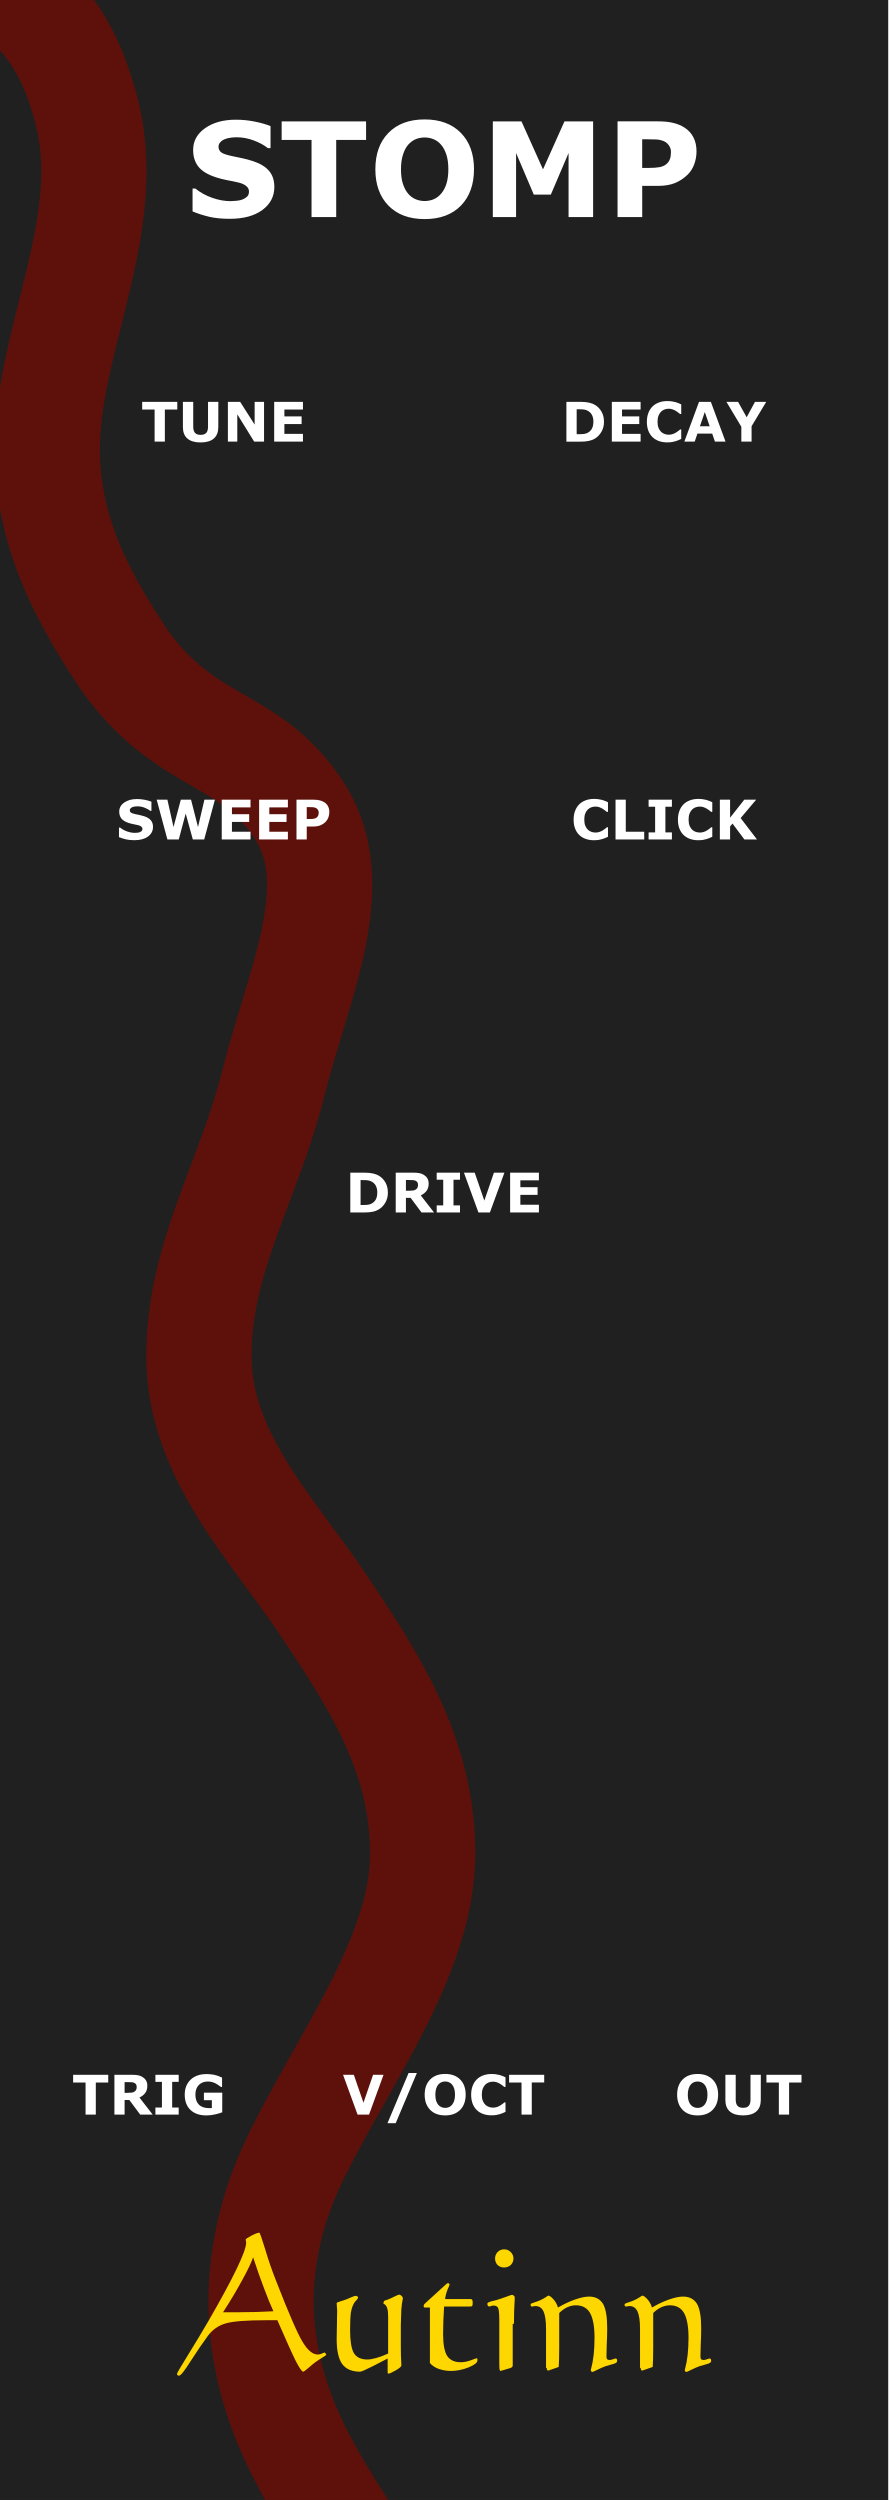
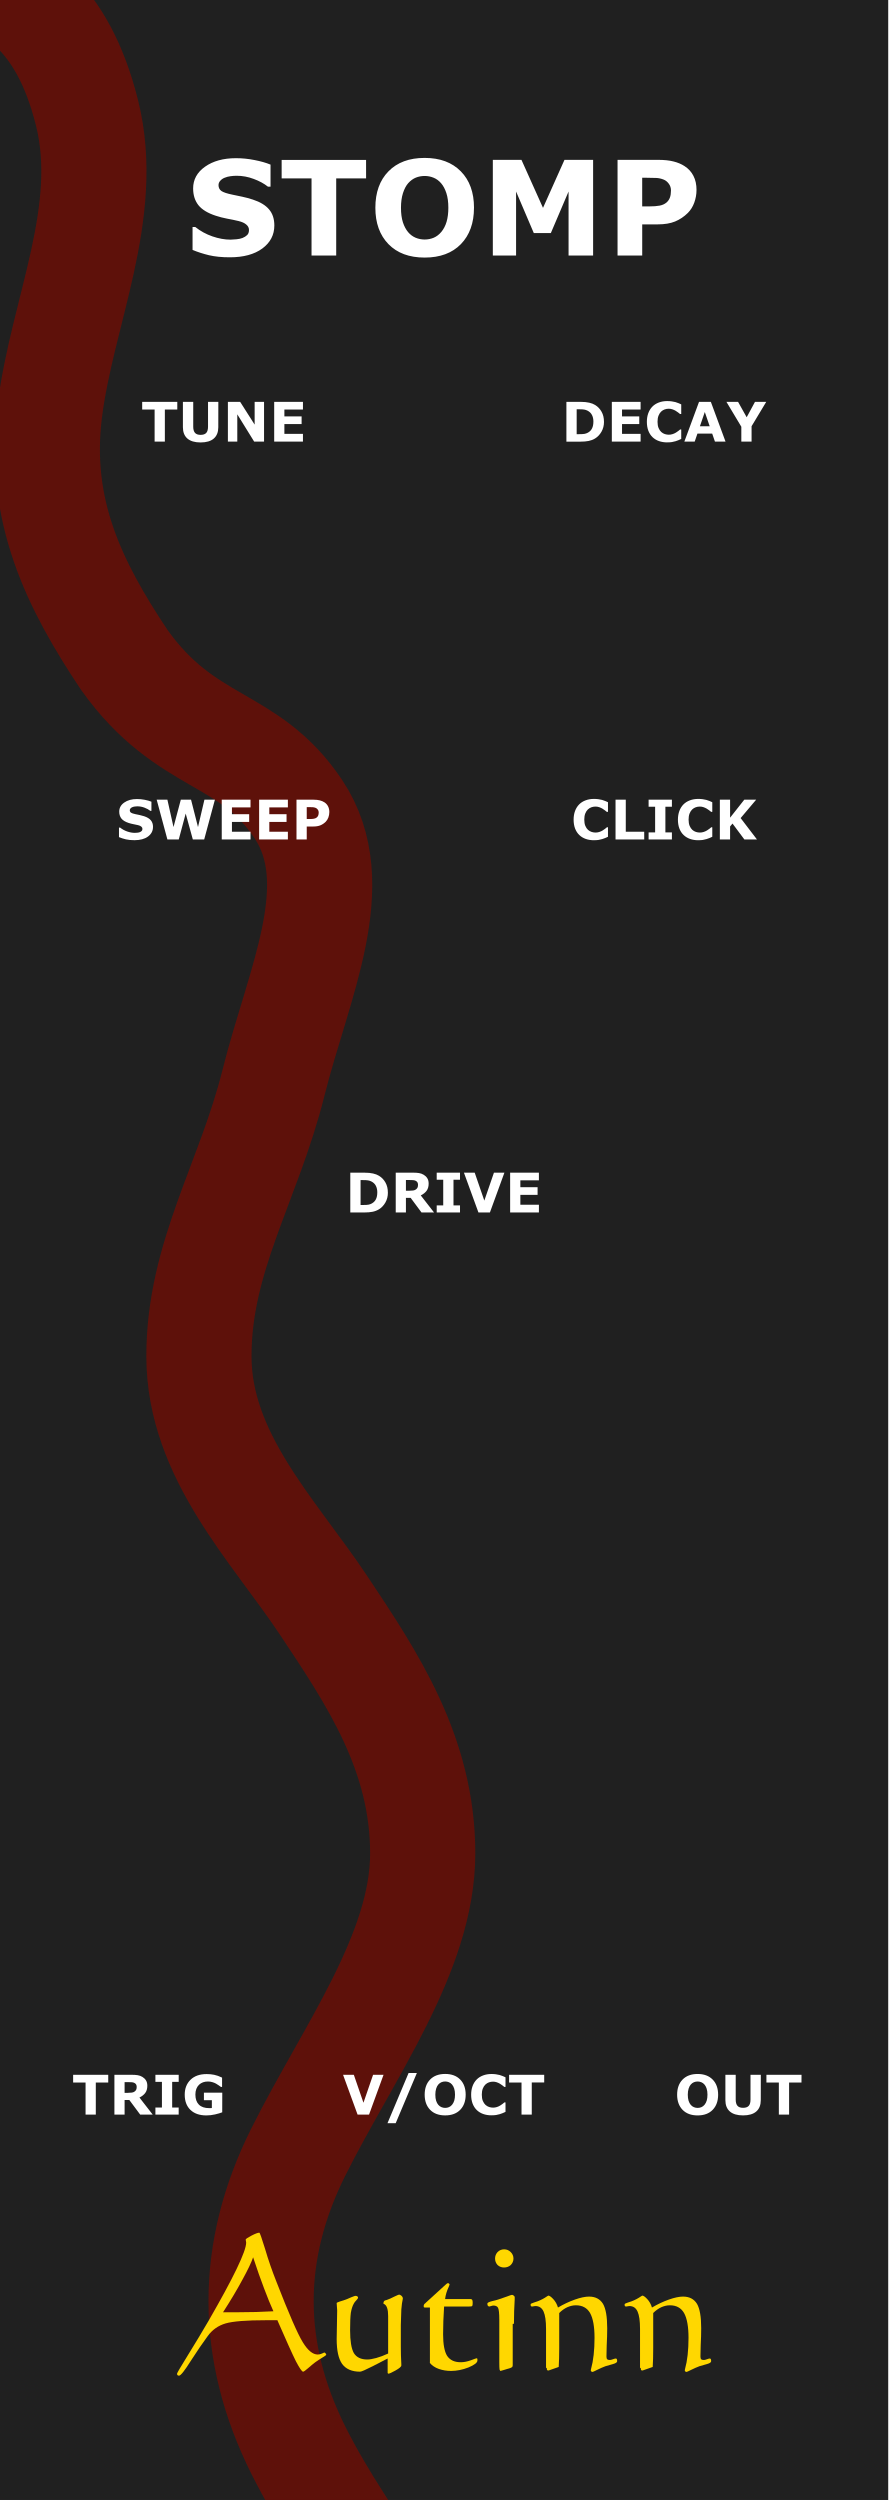
<svg xmlns="http://www.w3.org/2000/svg" width="135" height="380" viewBox="0 0 35.719 100.542" version="1.1" id="svg8">
  <defs id="defs2" />
  <g transform="translate(0,-196.4583)" id="layer1">
    <path id="rect817" d="M 2.5e-7,196.458 H 35.719 V 297 H 2.5e-7 Z" style="fill:#202020;fill-opacity:1;stroke:none" />
    <path style="fill:none;stroke:#5e110a;stroke-width:4.23;stroke-linecap:butt;stroke-linejoin:miter;stroke-opacity:1" d="m -1.5,195.0 c 2.0,1.0 4.0,2.0 5.0,6.0 1.0,4.0 -1.0,8.0 -1.5,12.0 -0.5,4.0 1.0,7.0 3.0,10.0 2.5,3.5 5.0,3.0 7.0,6.0 2.0,3.0 0.0,7.0 -1.0,11.0 -1.0,4.0 -3.0,7.0 -3.0,11.0 0.0,4.0 3.0,7.0 5.0,10.0 2.0,3.0 4.0,6.0 4.0,10.0 0.0,4.0 -3.0,8.0 -5.0,12.0 -2.0,4.0 -2.0,8.0 0.0,12.0 2.0,4.0 5.0,7.0 6.0,11.0" id="path685_stomp" />
    <g transform="translate(5.95, 0)" style="fill:#ffd700" id="g6">
      <path d="m 5.05,289.42 q -0.17,-0.37 -0.38,-0.93 -0.21,-0.55 -0.44,-1.25 -0.11,0.32 -0.43,0.90 -0.31,0.58 -0.78,1.31 0.10,0.00 0.22,0.00 0.12,0 0.36,0 0.39,0 0.75,-0.01 0.36,-0.01 0.70,-0.03 z m 0.14,0.35 q -0.09,0 -0.24,0.00 -0.14,0.00 -0.19,0.00 -1.20,0 -1.64,0.13 -0.44,0.13 -0.71,0.50 -0.31,0.42 -0.69,1.01 -0.37,0.59 -0.47,0.59 -0.04,0 -0.06,-0.02 -0.02,-0.02 -0.02,-0.06 0,-0.04 0.44,-0.75 0.44,-0.71 0.83,-1.38 0.75,-1.30 1.13,-2.09 0.38,-0.79 0.38,-1.05 0,-0.03 -0.01,-0.07 -0.01,-0.04 -0.01,-0.05 0,-0.04 0.23,-0.16 0.23,-0.12 0.32,-0.12 0.03,0 0.23,0.65 0.19,0.65 0.46,1.33 0.75,1.93 1.06,2.43 0.30,0.49 0.60,0.49 0.08,0 0.17,-0.04 0.08,-0.04 0.10,-0.04 0.02,0 0.04,0.03 0.03,0.03 0.03,0.06 0,0.02 -0.15,0.11 -0.15,0.09 -0.29,0.19 -0.12,0.09 -0.29,0.24 -0.16,0.14 -0.20,0.14 -0.07,0 -0.29,-0.42 -0.21,-0.42 -0.75,-1.66 z" id="path1" />
      <path d="m 9.64,291.31 q -0.24,0.12 -0.60,0.31 -0.43,0.22 -0.51,0.22 -0.49,0 -0.72,-0.31 -0.22,-0.31 -0.22,-1.00 0,-0.16 0.01,-0.55 0.01,-0.39 0.01,-0.61 0,-0.04 -0.01,-0.14 -0.01,-0.09 -0.01,-0.15 0,-0.02 0.12,-0.06 0.09,-0.03 0.16,-0.05 0.15,-0.05 0.30,-0.12 0.15,-0.06 0.17,-0.06 0.05,0 0.08,0.02 0.03,0.02 0.03,0.05 0,0.04 -0.07,0.11 -0.07,0.07 -0.10,0.13 -0.08,0.14 -0.12,0.37 -0.03,0.23 -0.03,0.70 0,0.65 0.15,0.92 0.16,0.26 0.54,0.26 0.14,0 0.36,-0.06 0.22,-0.06 0.48,-0.18 v -1.51 q 0,-0.40 -0.16,-0.48 -0.03,-0.01 -0.03,-0.02 0,-0.11 0.08,-0.13 0.02,0.00 0.04,-0.01 0.15,-0.05 0.32,-0.14 0.17,-0.08 0.19,-0.08 0.04,0 0.10,0.05 0.05,0.05 0.05,0.09 0,0.00 -0.00,0.03 -0.04,0.17 -0.06,0.43 -0.01,0.23 -0.02,0.63 -0.00,0.38 -0.00,0.86 0,0.36 0.02,0.70 0.00,0.05 0.00,0.06 0,0.07 -0.23,0.20 -0.23,0.13 -0.29,0.13 -0.02,0 -0.03,-0.03 -0.00,-0.02 -0.00,-0.09 v -0.10 q 0,-0.07 0,-0.17 0.00,-0.09 0.00,-0.21 z" id="path2" />
      <path d="m 11.34,291.48 q 0.00,-0.30 0.00,-0.60 0.00,-0.29 0.00,-0.65 0,-0.21 -0.00,-0.46 0,-0.24 -0.00,-0.51 h -0.19 q -0.04,0 -0.05,-0.01 -0.01,-0.01 -0.01,-0.05 0.00,-0.07 0.06,-0.11 0.02,-0.01 0.02,-0.02 l 0.79,-0.72 q 0.05,-0.05 0.07,-0.06 0.02,-0.01 0.04,-0.01 0.02,0 0.04,0.02 0.02,0.01 0.02,0.04 0,0.01 -0.03,0.08 -0.12,0.25 -0.15,0.50 h 1.03 q 0.04,0 0.06,0.03 0.02,0.03 0.02,0.12 0,0.10 -0.02,0.13 -0.02,0.02 -0.15,0.02 h -0.98 q -0.02,0.30 -0.03,0.58 -0.01,0.28 -0.01,0.53 0,0.61 0.16,0.87 0.17,0.26 0.55,0.26 0.19,0 0.41,-0.08 0.21,-0.08 0.23,-0.08 0.01,0 0.02,0.01 0.01,0.01 0.01,0.03 v 0.05 q 0,0.13 -0.36,0.28 -0.36,0.14 -0.70,0.14 -0.26,0 -0.49,-0.08 -0.23,-0.08 -0.37,-0.25 z" id="path3" />
      <path d="m 14.67,289.92 v 1.55 q 0,0.04 -0.00,0.10 0,0.01 0,0.01 0,0.04 -0.02,0.07 -0.02,0.02 -0.07,0.04 -0.12,0.04 -0.26,0.08 -0.13,0.04 -0.14,0.04 -0.02,0 -0.04,-0.06 -0.01,-0.06 -0.01,-0.31 v -1.69 q 0,-0.38 -0.05,-0.48 -0.05,-0.09 -0.19,-0.09 -0.03,0 -0.09,0.02 -0.05,0.02 -0.07,0.02 -0.03,0 -0.06,-0.03 -0.02,-0.03 -0.02,-0.09 0.00,-0.05 0.20,-0.10 0.14,-0.03 0.23,-0.06 0.16,-0.05 0.35,-0.12 0.18,-0.07 0.21,-0.07 0.03,0 0.07,0.03 0.04,0.03 0.04,0.06 0,0.01 -0.00,0.08 -0.03,0.47 -0.03,0.99 z m -0.34,-3.00 q 0.15,0 0.26,0.11 0.11,0.11 0.11,0.26 0,0.15 -0.11,0.26 -0.11,0.10 -0.27,0.10 -0.15,0 -0.26,-0.10 -0.10,-0.11 -0.10,-0.26 0,-0.15 0.10,-0.26 0.11,-0.11 0.26,-0.11 z" id="path4" />
      <path d="m 16.01,291.70 v -1.58 q 0,-0.48 -0.10,-0.70 -0.10,-0.22 -0.33,-0.22 -0.03,0 -0.07,0.01 -0.04,0.01 -0.06,0.01 -0.03,0 -0.05,-0.02 -0.01,-0.02 -0.01,-0.07 0,-0.03 0.13,-0.07 0.09,-0.03 0.15,-0.05 0.21,-0.08 0.38,-0.20 0.04,-0.03 0.05,-0.03 0.07,0 0.20,0.14 0.13,0.14 0.19,0.34 0.34,-0.20 0.68,-0.32 0.34,-0.12 0.57,-0.12 0.38,0 0.56,0.29 0.17,0.29 0.17,0.98 0,0.32 -0.02,0.70 -0.01,0.38 -0.01,0.44 0,0.08 0.03,0.11 0.03,0.03 0.11,0.03 0.04,0 0.12,-0.03 0.08,-0.03 0.12,-0.03 0.02,0 0.04,0.03 0.01,0.03 0.01,0.08 0,0.07 -0.19,0.12 -0.16,0.04 -0.28,0.08 -0.16,0.06 -0.34,0.15 -0.16,0.08 -0.18,0.08 -0.03,0 -0.05,-0.02 -0.02,-0.02 -0.02,-0.05 0,-0.00 0.01,-0.05 0.14,-0.50 0.14,-1.25 0,-0.68 -0.18,-1.00 -0.18,-0.31 -0.57,-0.31 -0.17,0 -0.35,0.08 -0.17,0.08 -0.32,0.23 0,0.04 0.00,0.20 0.00,0.15 0.00,0.25 0,0.52 -0.00,0.97 -0.00,0.44 -0.02,0.75 l -0.40,0.14 q -0.00,0 -0.01,0.00 -0.01,0.00 -0.02,0.00 -0.03,0 -0.04,-0.02 -0.01,-0.02 -0.01,-0.09 z" id="path5" />
      <path d="m 19.79,291.70 v -1.58 q 0,-0.48 -0.10,-0.70 -0.10,-0.22 -0.33,-0.22 -0.03,0 -0.07,0.01 -0.04,0.01 -0.06,0.01 -0.03,0 -0.05,-0.02 -0.01,-0.02 -0.01,-0.07 0,-0.03 0.13,-0.07 0.09,-0.03 0.15,-0.05 0.21,-0.08 0.38,-0.20 0.04,-0.03 0.05,-0.03 0.07,0 0.20,0.14 0.13,0.14 0.19,0.34 0.34,-0.20 0.68,-0.32 0.34,-0.12 0.57,-0.12 0.38,0 0.56,0.29 0.17,0.29 0.17,0.98 0,0.32 -0.02,0.70 -0.01,0.38 -0.01,0.44 0,0.08 0.03,0.11 0.03,0.03 0.11,0.03 0.04,0 0.12,-0.03 0.08,-0.03 0.12,-0.03 0.02,0 0.04,0.03 0.01,0.03 0.01,0.08 0,0.07 -0.19,0.12 -0.16,0.04 -0.28,0.08 -0.16,0.06 -0.34,0.15 -0.16,0.08 -0.18,0.08 -0.03,0 -0.05,-0.02 -0.02,-0.02 -0.02,-0.05 0,-0.00 0.01,-0.05 0.14,-0.50 0.14,-1.25 0,-0.68 -0.18,-1.00 -0.18,-0.31 -0.57,-0.31 -0.17,0 -0.35,0.08 -0.17,0.08 -0.32,0.23 0,0.04 0.00,0.20 0.00,0.15 0.00,0.25 0,0.52 -0.00,0.97 -0.00,0.44 -0.02,0.75 l -0.40,0.14 q -0.00,0 -0.01,0.00 -0.01,0.00 -0.02,0.00 -0.03,0 -0.04,-0.02 -0.01,-0.02 -0.01,-0.09 z" id="path6" />
    </g>
-     <path d="m 11.033,203.979 q 0,0.568 -0.483,0.925 -0.481,0.354 -1.307,0.354 -0.478,0 -0.835,-0.083 -0.354,-0.085 -0.664,-0.214 v -0.922 h 0.109 q 0.307,0.245 0.687,0.377 0.382,0.132 0.734,0.132 0.09,0 0.238,-0.015 0.147,-0.015 0.24,-0.052 0.114,-0.046 0.186,-0.116 0.075,-0.07 0.075,-0.207 0,-0.127 -0.109,-0.217 -0.106,-0.093 -0.313,-0.142 -0.217,-0.052 -0.46,-0.096 -0.24,-0.046 -0.452,-0.116 -0.486,-0.158 -0.7,-0.426 -0.212,-0.271 -0.212,-0.672 0,-0.537 0.481,-0.876 0.483,-0.341 1.24,-0.341 0.38,0 0.749,0.075 0.372,0.072 0.643,0.183 v 0.886 h -0.106 q -0.233,-0.186 -0.571,-0.31 -0.336,-0.127 -0.687,-0.127 -0.124,0 -0.248,0.018 -0.121,0.015 -0.235,0.062 -0.101,0.039 -0.173,0.119 -0.072,0.077 -0.072,0.178 0,0.152 0.116,0.235 0.116,0.08 0.439,0.147 0.212,0.044 0.406,0.085 0.196,0.041 0.421,0.114 0.442,0.145 0.651,0.395 0.212,0.248 0.212,0.646 z m 3.69,-1.894 h -1.202 v 3.103 h -0.992 v -3.103 h -1.202 v -0.744 h 3.395 z m 4.339,1.181 q 0,0.92 -0.527,1.463 -0.527,0.54 -1.457,0.54 -0.928,0 -1.455,-0.54 -0.527,-0.543 -0.527,-1.463 0,-0.928 0.527,-1.465 0.527,-0.54 1.455,-0.54 0.925,0 1.455,0.54 0.53,0.537 0.53,1.465 z m -1.315,0.974 q 0.145,-0.176 0.214,-0.413 0.07,-0.24 0.07,-0.563 0,-0.346 -0.08,-0.589 -0.08,-0.243 -0.209,-0.393 -0.132,-0.155 -0.305,-0.225 -0.171,-0.07 -0.357,-0.07 -0.189,0 -0.357,0.067 -0.165,0.067 -0.305,0.222 -0.129,0.145 -0.212,0.401 -0.08,0.253 -0.08,0.589 0,0.344 0.078,0.587 0.08,0.24 0.209,0.393 0.129,0.152 0.302,0.225 0.173,0.072 0.364,0.072 0.191,0 0.364,-0.072 0.173,-0.075 0.302,-0.23 z m 6.106,0.948 h -0.987 v -2.576 l -0.713,1.672 h -0.685 l -0.713,-1.672 v 2.576 h -0.935 v -3.848 h 1.152 l 0.866,1.93 0.863,-1.93 h 1.152 z m 4.158,-2.633 q 0,0.258 -0.09,0.506 -0.09,0.245 -0.258,0.413 -0.23,0.227 -0.514,0.344 -0.282,0.116 -0.703,0.116 h -0.618 v 1.253 h -0.992 v -3.848 h 1.633 q 0.367,0 0.618,0.065 0.253,0.062 0.447,0.189 0.233,0.152 0.354,0.39 0.124,0.238 0.124,0.571 z m -1.026,0.023 q 0,-0.163 -0.088,-0.279 -0.088,-0.119 -0.204,-0.165 -0.155,-0.062 -0.302,-0.067 -0.147,-0.008 -0.393,-0.008 h -0.171 v 1.152 h 0.284 q 0.253,0 0.416,-0.031 0.165,-0.031 0.276,-0.124 0.096,-0.083 0.137,-0.196 0.044,-0.116 0.044,-0.282 z" id="text6" style="font-weight:bold;font-size:4px;text-anchor:middle;fill:#ffffff;stroke-width:1.323" aria-label="STOMP" />
+     <path d="m 11.033,205.527 q 0,0.568 -0.483,0.925 -0.481,0.354 -1.307,0.354 -0.478,0 -0.835,-0.083 -0.354,-0.085 -0.664,-0.214 v -0.922 h 0.109 q 0.307,0.245 0.687,0.377 0.382,0.132 0.734,0.132 0.09,0 0.238,-0.015 0.147,-0.015 0.24,-0.052 0.114,-0.046 0.186,-0.116 0.075,-0.07 0.075,-0.207 0,-0.127 -0.109,-0.217 -0.106,-0.093 -0.313,-0.142 -0.217,-0.052 -0.46,-0.096 -0.24,-0.046 -0.452,-0.116 -0.486,-0.158 -0.7,-0.426 -0.212,-0.271 -0.212,-0.672 0,-0.537 0.481,-0.876 0.483,-0.341 1.24,-0.341 0.38,0 0.749,0.075 0.372,0.072 0.643,0.183 v 0.886 h -0.106 q -0.233,-0.186 -0.571,-0.31 -0.336,-0.127 -0.687,-0.127 -0.124,0 -0.248,0.018 -0.121,0.015 -0.235,0.062 -0.101,0.039 -0.173,0.119 -0.072,0.077 -0.072,0.178 0,0.152 0.116,0.235 0.116,0.08 0.439,0.147 0.212,0.044 0.406,0.085 0.196,0.041 0.421,0.114 0.442,0.145 0.651,0.395 0.212,0.248 0.212,0.646 z m 3.69,-1.894 h -1.202 v 3.103 h -0.992 v -3.103 h -1.202 v -0.744 h 3.395 z m 4.339,1.181 q 0,0.92 -0.527,1.463 -0.527,0.54 -1.457,0.54 -0.928,0 -1.455,-0.54 -0.527,-0.543 -0.527,-1.463 0,-0.928 0.527,-1.465 0.527,-0.54 1.455,-0.54 0.925,0 1.455,0.54 0.53,0.537 0.53,1.465 z m -1.315,0.974 q 0.145,-0.176 0.214,-0.413 0.07,-0.24 0.07,-0.563 0,-0.346 -0.08,-0.589 -0.08,-0.243 -0.209,-0.393 -0.132,-0.155 -0.305,-0.225 -0.171,-0.07 -0.357,-0.07 -0.189,0 -0.357,0.067 -0.165,0.067 -0.305,0.222 -0.129,0.145 -0.212,0.401 -0.08,0.253 -0.08,0.589 0,0.344 0.078,0.587 0.08,0.24 0.209,0.393 0.129,0.152 0.302,0.225 0.173,0.072 0.364,0.072 0.191,0 0.364,-0.072 0.173,-0.075 0.302,-0.23 z m 6.106,0.948 h -0.987 v -2.576 l -0.713,1.672 h -0.685 l -0.713,-1.672 v 2.576 h -0.935 v -3.848 h 1.152 l 0.866,1.93 0.863,-1.93 h 1.152 z m 4.158,-2.633 q 0,0.258 -0.09,0.506 -0.09,0.245 -0.258,0.413 -0.23,0.227 -0.514,0.344 -0.282,0.116 -0.703,0.116 h -0.618 v 1.253 h -0.992 v -3.848 h 1.633 q 0.367,0 0.618,0.065 0.253,0.062 0.447,0.189 0.233,0.152 0.354,0.39 0.124,0.238 0.124,0.571 z m -1.026,0.023 q 0,-0.163 -0.088,-0.279 -0.088,-0.119 -0.204,-0.165 -0.155,-0.062 -0.302,-0.067 -0.147,-0.008 -0.393,-0.008 h -0.171 v 1.152 h 0.284 q 0.253,0 0.416,-0.031 0.165,-0.031 0.276,-0.124 0.096,-0.083 0.137,-0.196 0.044,-0.116 0.044,-0.282 z" id="text6" style="font-weight:bold;font-size:4px;text-anchor:middle;fill:#ffffff;stroke-width:1.323" aria-label="STOMP" />
    <path d="M 7.13,212.929 H 6.63 v 1.29 h -0.412 V 212.929 H 5.718 v -0.309 h 1.412 z m 1.649,0.711 q 0,0.296 -0.18,0.454 -0.18,0.158 -0.532,0.158 -0.351,0 -0.532,-0.158 -0.179,-0.158 -0.179,-0.453 v -1.022 h 0.415 v 0.998 q 0,0.167 0.07,0.248 0.07,0.082 0.227,0.082 0.155,0 0.226,-0.078 0.072,-0.078 0.072,-0.251 v -0.998 h 0.415 z m 1.84,0.579 h -0.397 l -0.679,-1.098 v 1.098 h -0.378 v -1.6 h 0.493 l 0.583,0.916 v -0.916 h 0.378 z m 1.565,0 h -1.157 v -1.6 h 1.157 v 0.309 h -0.747 v 0.276 h 0.693 v 0.309 h -0.693 v 0.395 h 0.747 z" id="text7" style="font-weight:bold;font-size:2.2px;text-anchor:middle;fill:#ffffff" aria-label="TUNE" />
    <path d="m 24.291,213.421 q 0,0.223 -0.102,0.401 -0.102,0.176 -0.258,0.271 -0.117,0.071 -0.257,0.099 -0.14,0.028 -0.331,0.028 h -0.564 v -1.6 h 0.58 q 0.196,0 0.337,0.033 0.142,0.032 0.238,0.092 0.165,0.101 0.26,0.273 0.096,0.171 0.096,0.403 z m -0.426,-0.003 q 0,-0.158 -0.058,-0.27 -0.057,-0.113 -0.182,-0.176 -0.063,-0.031 -0.13,-0.042 -0.066,-0.012 -0.199,-0.012 H 23.192 v 1.001 h 0.104 q 0.147,0 0.216,-0.013 0.069,-0.014 0.134,-0.049 0.113,-0.064 0.165,-0.172 0.053,-0.108 0.053,-0.267 z m 1.898,0.801 h -1.157 v -1.6 h 1.157 v 0.309 h -0.747 v 0.276 h 0.693 v 0.309 h -0.693 v 0.395 h 0.747 z m 1.069,0.031 q -0.178,0 -0.33,-0.053 -0.15,-0.053 -0.259,-0.157 -0.108,-0.104 -0.169,-0.26 -0.059,-0.156 -0.059,-0.36 0,-0.19 0.057,-0.345 0.057,-0.155 0.165,-0.265 0.104,-0.106 0.258,-0.164 0.155,-0.058 0.337,-0.058 0.101,0 0.182,0.012 0.082,0.011 0.15,0.029 0.072,0.02 0.13,0.046 0.059,0.025 0.103,0.046 v 0.388 h -0.047 q -0.03,-0.026 -0.076,-0.061 -0.045,-0.035 -0.103,-0.07 -0.059,-0.034 -0.128,-0.058 -0.069,-0.024 -0.147,-0.024 -0.087,0 -0.165,0.028 -0.078,0.027 -0.145,0.09 -0.063,0.061 -0.103,0.162 -0.039,0.101 -0.039,0.245 0,0.15 0.042,0.251 0.043,0.101 0.107,0.159 0.066,0.059 0.146,0.085 0.081,0.025 0.159,0.025 0.075,0 0.148,-0.023 0.074,-0.023 0.136,-0.061 0.053,-0.031 0.098,-0.067 0.045,-0.035 0.074,-0.061 h 0.043 v 0.382 q -0.06,0.027 -0.115,0.051 -0.055,0.024 -0.115,0.041 -0.078,0.023 -0.147,0.034 -0.069,0.012 -0.189,0.012 z m 2.347,-0.031 h -0.426 l -0.111,-0.323 h -0.593 l -0.111,0.323 h -0.416 l 0.591,-1.6 h 0.475 z m -0.637,-0.617 -0.197,-0.574 -0.197,0.574 z m 2.274,-0.983 -0.59,0.981 v 0.619 h -0.412 v -0.599 l -0.599,-1 h 0.468 l 0.346,0.619 0.334,-0.619 z" id="text8" style="font-weight:bold;font-size:2.2px;text-anchor:middle;fill:#ffffff" aria-label="DECAY" />
    <path d="m 6.153,229.716 q 0,0.236 -0.201,0.385 -0.2,0.147 -0.544,0.147 -0.199,0 -0.347,-0.034 -0.147,-0.035 -0.276,-0.089 v -0.384 h 0.045 q 0.128,0.102 0.286,0.157 0.159,0.055 0.305,0.055 0.038,0 0.099,-0.006 0.061,-0.006 0.1,-0.021 0.047,-0.019 0.077,-0.048 0.031,-0.029 0.031,-0.086 0,-0.053 -0.045,-0.09 -0.044,-0.039 -0.13,-0.059 -0.09,-0.021 -0.191,-0.04 -0.1,-0.019 -0.188,-0.048 -0.202,-0.066 -0.291,-0.177 -0.088,-0.113 -0.088,-0.279 0,-0.223 0.2,-0.364 0.201,-0.142 0.516,-0.142 0.158,0 0.312,0.031 0.155,0.03 0.267,0.076 v 0.368 h -0.044 q -0.097,-0.077 -0.237,-0.129 -0.14,-0.053 -0.286,-0.053 -0.052,0 -0.103,0.008 -0.05,0.006 -0.098,0.026 -0.042,0.016 -0.072,0.049 -0.03,0.032 -0.03,0.074 0,0.063 0.048,0.098 0.048,0.033 0.183,0.061 0.088,0.018 0.169,0.035 0.082,0.017 0.175,0.047 0.184,0.06 0.271,0.164 0.088,0.103 0.088,0.269 z m 2.49,-1.097 -0.431,1.6 h -0.457 l -0.287,-1.042 -0.279,1.042 h -0.457 l -0.431,-1.6 h 0.431 l 0.246,1.101 0.294,-1.101 h 0.411 l 0.28,1.101 0.258,-1.101 z m 1.432,1.6 H 8.918 v -1.6 h 1.157 v 0.309 H 9.328 v 0.276 h 0.693 v 0.309 H 9.328 v 0.395 h 0.747 z m 1.503,0 h -1.157 v -1.6 h 1.157 v 0.309 h -0.747 v 0.276 h 0.693 v 0.309 h -0.693 v 0.395 h 0.747 z m 1.666,-1.095 q 0,0.107 -0.038,0.211 -0.038,0.102 -0.107,0.172 -0.096,0.095 -0.214,0.143 -0.117,0.048 -0.292,0.048 h -0.257 v 0.521 h -0.412 v -1.6 h 0.679 q 0.153,0 0.257,0.027 0.105,0.026 0.186,0.078 0.097,0.063 0.147,0.162 0.052,0.099 0.052,0.237 z m -0.426,0.01 q 0,-0.068 -0.037,-0.116 -0.037,-0.049 -0.085,-0.069 -0.064,-0.026 -0.126,-0.028 -0.061,-0.003 -0.163,-0.003 h -0.071 v 0.479 h 0.118 q 0.105,0 0.173,-0.013 0.069,-0.013 0.115,-0.052 0.04,-0.034 0.057,-0.082 0.018,-0.048 0.018,-0.117 z" id="text9" style="font-weight:bold;font-size:2.2px;text-anchor:middle;fill:#ffffff" aria-label="SWEEP" />
    <path d="m 23.886,230.25 q -0.178,0 -0.33,-0.053 -0.15,-0.053 -0.259,-0.157 -0.108,-0.104 -0.169,-0.26 -0.059,-0.156 -0.059,-0.36 0,-0.19 0.057,-0.345 0.057,-0.155 0.165,-0.265 0.104,-0.106 0.258,-0.164 0.155,-0.058 0.337,-0.058 0.101,0 0.182,0.012 0.082,0.011 0.15,0.029 0.072,0.02 0.13,0.046 0.059,0.025 0.103,0.046 v 0.388 h -0.047 q -0.03,-0.026 -0.076,-0.061 -0.045,-0.035 -0.103,-0.07 -0.059,-0.034 -0.128,-0.058 -0.069,-0.024 -0.147,-0.024 -0.087,0 -0.165,0.028 -0.078,0.027 -0.145,0.09 -0.063,0.061 -0.103,0.162 -0.039,0.101 -0.039,0.245 0,0.15 0.042,0.251 0.043,0.101 0.107,0.159 0.066,0.059 0.146,0.085 0.081,0.025 0.159,0.025 0.075,0 0.148,-0.023 0.074,-0.023 0.136,-0.061 0.053,-0.031 0.098,-0.067 0.045,-0.035 0.074,-0.061 h 0.043 v 0.382 q -0.06,0.027 -0.115,0.051 -0.055,0.024 -0.115,0.041 -0.078,0.023 -0.147,0.034 -0.069,0.012 -0.189,0.012 z m 2.023,-0.031 h -1.154 v -1.6 h 0.412 v 1.29 h 0.741 z m 1.113,0 h -0.937 v -0.284 h 0.262 v -1.032 h -0.262 v -0.284 h 0.937 v 0.284 h -0.262 v 1.032 h 0.262 z m 1.059,0.031 q -0.178,0 -0.33,-0.053 -0.15,-0.053 -0.259,-0.157 -0.108,-0.104 -0.169,-0.26 -0.059,-0.156 -0.059,-0.36 0,-0.19 0.057,-0.345 0.057,-0.155 0.165,-0.265 0.104,-0.106 0.258,-0.164 0.155,-0.058 0.337,-0.058 0.101,0 0.182,0.012 0.082,0.011 0.15,0.029 0.072,0.02 0.13,0.046 0.059,0.025 0.103,0.046 v 0.388 h -0.047 q -0.03,-0.026 -0.076,-0.061 -0.045,-0.035 -0.103,-0.07 -0.059,-0.034 -0.128,-0.058 -0.069,-0.024 -0.147,-0.024 -0.087,0 -0.165,0.028 -0.078,0.027 -0.145,0.09 -0.063,0.061 -0.103,0.162 -0.039,0.101 -0.039,0.245 0,0.15 0.042,0.251 0.043,0.101 0.107,0.159 0.066,0.059 0.146,0.085 0.081,0.025 0.159,0.025 0.075,0 0.148,-0.023 0.074,-0.023 0.136,-0.061 0.053,-0.031 0.098,-0.067 0.045,-0.035 0.074,-0.061 h 0.043 v 0.382 q -0.06,0.027 -0.115,0.051 -0.055,0.024 -0.115,0.041 -0.078,0.023 -0.147,0.034 -0.069,0.012 -0.189,0.012 z m 2.362,-0.031 h -0.506 l -0.478,-0.64 -0.097,0.117 v 0.523 h -0.412 v -1.6 h 0.412 v 0.724 l 0.571,-0.724 h 0.478 l -0.625,0.74 z" id="text10" style="font-weight:bold;font-size:2.2px;text-anchor:middle;fill:#ffffff" aria-label="CLICK" />
    <path d="m 15.6,244.421 q 0,0.223 -0.102,0.401 -0.102,0.176 -0.258,0.271 -0.117,0.071 -0.257,0.099 -0.14,0.028 -0.331,0.028 h -0.564 v -1.6 h 0.58 q 0.196,0 0.337,0.033 0.142,0.032 0.238,0.092 0.165,0.101 0.26,0.273 0.096,0.171 0.096,0.403 z m -0.426,-0.003 q 0,-0.158 -0.058,-0.27 -0.057,-0.113 -0.182,-0.176 -0.063,-0.031 -0.13,-0.042 -0.066,-0.012 -0.199,-0.012 h -0.104 v 1.001 h 0.104 q 0.147,0 0.216,-0.013 0.069,-0.014 0.134,-0.049 0.113,-0.064 0.165,-0.172 0.053,-0.108 0.053,-0.267 z m 1.638,-0.308 q 0,-0.06 -0.025,-0.103 -0.025,-0.043 -0.085,-0.068 -0.042,-0.017 -0.098,-0.02 -0.056,-0.004 -0.13,-0.004 h -0.149 v 0.431 h 0.127 q 0.099,0 0.165,-0.01 0.067,-0.01 0.112,-0.044 0.043,-0.033 0.062,-0.073 0.02,-0.041 0.02,-0.108 z m 0.643,1.109 h -0.504 l -0.436,-0.587 h -0.19 v 0.587 h -0.41 v -1.6 h 0.692 q 0.142,0 0.244,0.016 0.102,0.016 0.191,0.07 0.09,0.054 0.143,0.14 0.054,0.085 0.054,0.214 0,0.177 -0.083,0.289 -0.082,0.112 -0.234,0.186 z m 1.045,0 h -0.937 v -0.284 h 0.262 v -1.032 h -0.262 v -0.284 h 0.937 v 0.284 h -0.262 v 1.032 h 0.262 z m 1.786,-1.6 -0.583,1.6 h -0.462 l -0.583,-1.6 h 0.433 l 0.387,1.124 0.387,-1.124 z m 1.387,1.6 h -1.157 v -1.6 h 1.157 v 0.309 H 20.927 v 0.276 h 0.693 v 0.309 H 20.927 v 0.395 h 0.747 z" id="text11" style="font-weight:bold;font-size:2.2px;text-anchor:middle;fill:#ffffff" aria-label="DRIVE" />
    <path d="M 4.353,280.21 H 3.853 V 281.5 h -0.412 v -1.29 H 2.941 v -0.309 h 1.412 z m 1.145,0.18 q 0,-0.06 -0.025,-0.103 -0.025,-0.043 -0.085,-0.068 -0.042,-0.017 -0.098,-0.02 -0.056,-0.004 -0.13,-0.004 H 5.011 v 0.431 h 0.127 q 0.099,0 0.165,-0.01 0.067,-0.01 0.112,-0.044 0.043,-0.033 0.062,-0.073 0.02,-0.041 0.02,-0.108 z M 6.141,281.5 H 5.637 L 5.201,280.913 H 5.011 V 281.5 H 4.601 v -1.6 h 0.692 q 0.142,0 0.244,0.016 0.102,0.016 0.191,0.07 0.09,0.054 0.143,0.14 0.054,0.085 0.054,0.214 0,0.177 -0.083,0.289 -0.082,0.112 -0.234,0.186 z m 1.045,0 H 6.25 v -0.284 h 0.262 v -1.032 H 6.25 v -0.284 h 0.937 v 0.284 H 6.924 v 1.032 h 0.262 z m 1.751,-0.091 q -0.107,0.042 -0.285,0.084 -0.177,0.041 -0.353,0.041 -0.408,0 -0.639,-0.221 -0.231,-0.222 -0.231,-0.613 0,-0.373 0.233,-0.6 0.233,-0.229 0.65,-0.229 0.158,0 0.301,0.029 0.143,0.028 0.318,0.113 v 0.375 h -0.046 q -0.03,-0.023 -0.088,-0.063 -0.058,-0.042 -0.112,-0.071 -0.062,-0.034 -0.146,-0.059 -0.083,-0.025 -0.176,-0.025 -0.11,0 -0.199,0.032 -0.089,0.032 -0.16,0.099 -0.068,0.065 -0.107,0.164 -0.039,0.099 -0.039,0.229 0,0.265 0.141,0.406 0.141,0.141 0.416,0.141 0.024,0 0.052,-0.001 0.029,-0.001 0.053,-0.003 V 280.921 h -0.319 v -0.302 h 0.738 z" id="text12" style="font-weight:bold;font-size:2.2px;text-anchor:middle;fill:#ffffff" aria-label="TRIG" />
    <path d="M 15.425,279.9 14.842,281.5 h -0.462 l -0.583,-1.6 h 0.433 l 0.387,1.124 0.387,-1.124 z m 1.34,-0.072 -0.852,2.02 h -0.33 l 0.849,-2.02 z m 1.963,0.872 q 0,0.382 -0.219,0.608 -0.219,0.225 -0.606,0.225 -0.386,0 -0.605,-0.225 -0.219,-0.226 -0.219,-0.608 0,-0.386 0.219,-0.609 0.219,-0.225 0.605,-0.225 0.385,0 0.605,0.225 0.22,0.223 0.22,0.609 z m -0.547,0.405 q 0.06,-0.073 0.089,-0.172 0.029,-0.1 0.029,-0.234 0,-0.144 -0.033,-0.245 -0.033,-0.101 -0.087,-0.163 -0.055,-0.064 -0.127,-0.093 -0.071,-0.029 -0.148,-0.029 -0.078,0 -0.148,0.028 -0.069,0.028 -0.127,0.092 -0.054,0.06 -0.088,0.167 -0.033,0.105 -0.033,0.245 0,0.143 0.032,0.244 0.033,0.1 0.087,0.163 0.054,0.063 0.126,0.093 0.072,0.03 0.151,0.03 0.079,0 0.151,-0.03 0.072,-0.031 0.126,-0.096 z m 1.584,0.425 q -0.178,0 -0.33,-0.053 -0.15,-0.053 -0.259,-0.157 -0.108,-0.104 -0.169,-0.26 -0.059,-0.156 -0.059,-0.36 0,-0.19 0.057,-0.345 0.057,-0.155 0.165,-0.265 0.104,-0.106 0.258,-0.164 0.155,-0.058 0.337,-0.058 0.101,0 0.182,0.012 0.082,0.011 0.15,0.029 0.072,0.02 0.13,0.046 0.059,0.025 0.103,0.046 v 0.388 h -0.047 q -0.03,-0.026 -0.076,-0.061 -0.045,-0.035 -0.103,-0.07 -0.059,-0.034 -0.128,-0.058 -0.069,-0.024 -0.147,-0.024 -0.087,0 -0.165,0.028 -0.078,0.027 -0.145,0.09 -0.063,0.061 -0.103,0.162 -0.039,0.101 -0.039,0.245 0,0.15 0.042,0.251 0.043,0.101 0.107,0.159 0.066,0.059 0.146,0.085 0.081,0.025 0.159,0.025 0.075,0 0.148,-0.023 0.074,-0.023 0.136,-0.061 0.053,-0.031 0.098,-0.067 0.045,-0.035 0.074,-0.061 h 0.043 v 0.382 q -0.06,0.027 -0.115,0.051 -0.055,0.024 -0.115,0.041 -0.078,0.023 -0.147,0.034 -0.069,0.012 -0.189,0.012 z m 2.121,-1.321 H 21.386 V 281.5 h -0.412 v -1.29 H 20.474 v -0.309 h 1.412 z" id="text13" style="font-weight:bold;font-size:2.2px;text-anchor:middle;fill:#ffffff" aria-label="V/OCT" />
    <path d="m 28.881,280.701 q 0,0.382 -0.219,0.608 -0.219,0.225 -0.606,0.225 -0.386,0 -0.605,-0.225 -0.219,-0.226 -0.219,-0.608 0,-0.386 0.219,-0.609 0.219,-0.225 0.605,-0.225 0.385,0 0.605,0.225 0.22,0.223 0.22,0.609 z m -0.547,0.405 q 0.06,-0.073 0.089,-0.172 0.029,-0.1 0.029,-0.234 0,-0.144 -0.033,-0.245 -0.033,-0.101 -0.087,-0.163 -0.055,-0.064 -0.127,-0.093 -0.071,-0.029 -0.148,-0.029 -0.078,0 -0.148,0.028 -0.069,0.028 -0.127,0.092 -0.054,0.06 -0.088,0.167 -0.033,0.105 -0.033,0.245 0,0.143 0.032,0.244 0.033,0.1 0.087,0.163 0.054,0.063 0.126,0.093 0.072,0.03 0.151,0.03 0.079,0 0.151,-0.03 0.072,-0.031 0.126,-0.096 z m 2.262,-0.185 q 0,0.296 -0.18,0.454 -0.18,0.158 -0.532,0.158 -0.351,0 -0.532,-0.158 -0.179,-0.158 -0.179,-0.453 v -1.022 h 0.415 v 0.998 q 0,0.167 0.07,0.248 0.07,0.082 0.227,0.082 0.155,0 0.226,-0.078 0.072,-0.078 0.072,-0.251 v -0.998 h 0.415 z m 1.637,-0.711 H 31.735 V 281.5 h -0.412 v -1.29 h -0.5 v -0.309 h 1.412 z" id="text14" style="font-weight:bold;font-size:2.2px;text-anchor:middle;fill:#ffffff" aria-label="OUT" />
  </g>
</svg>
